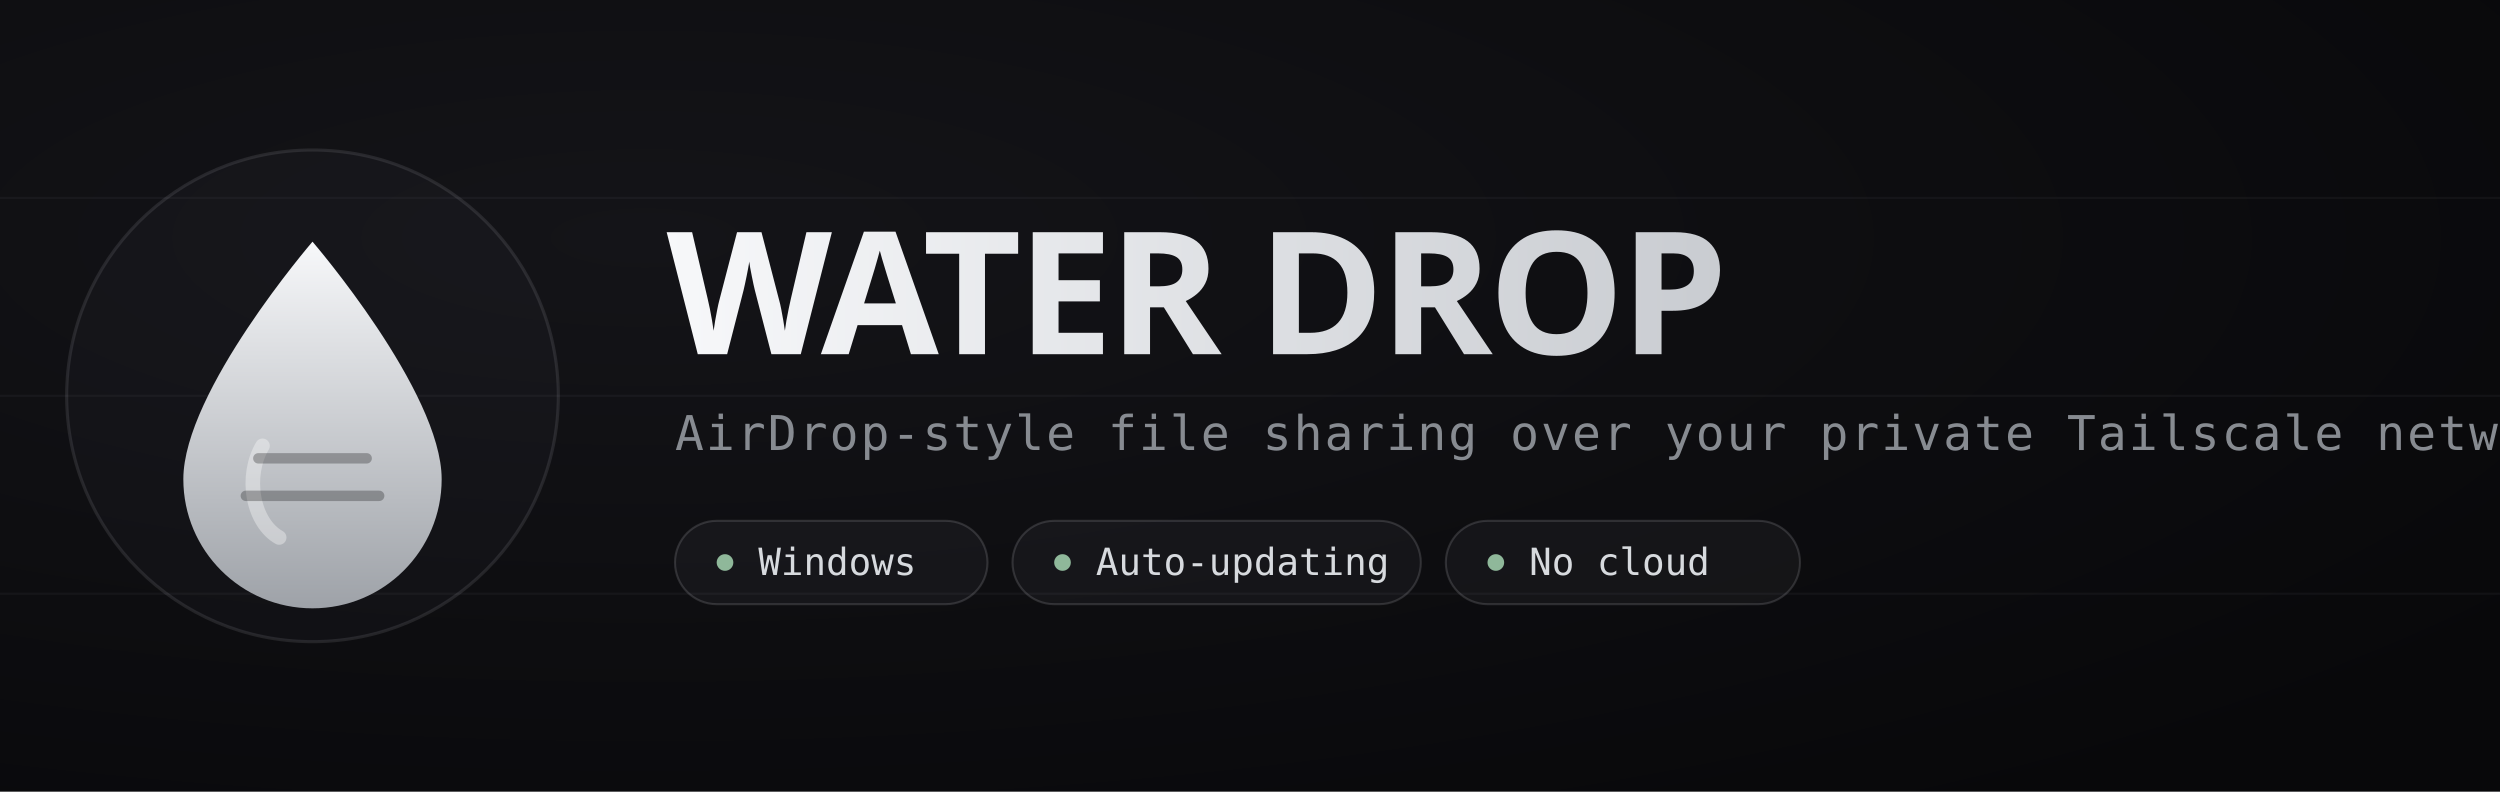
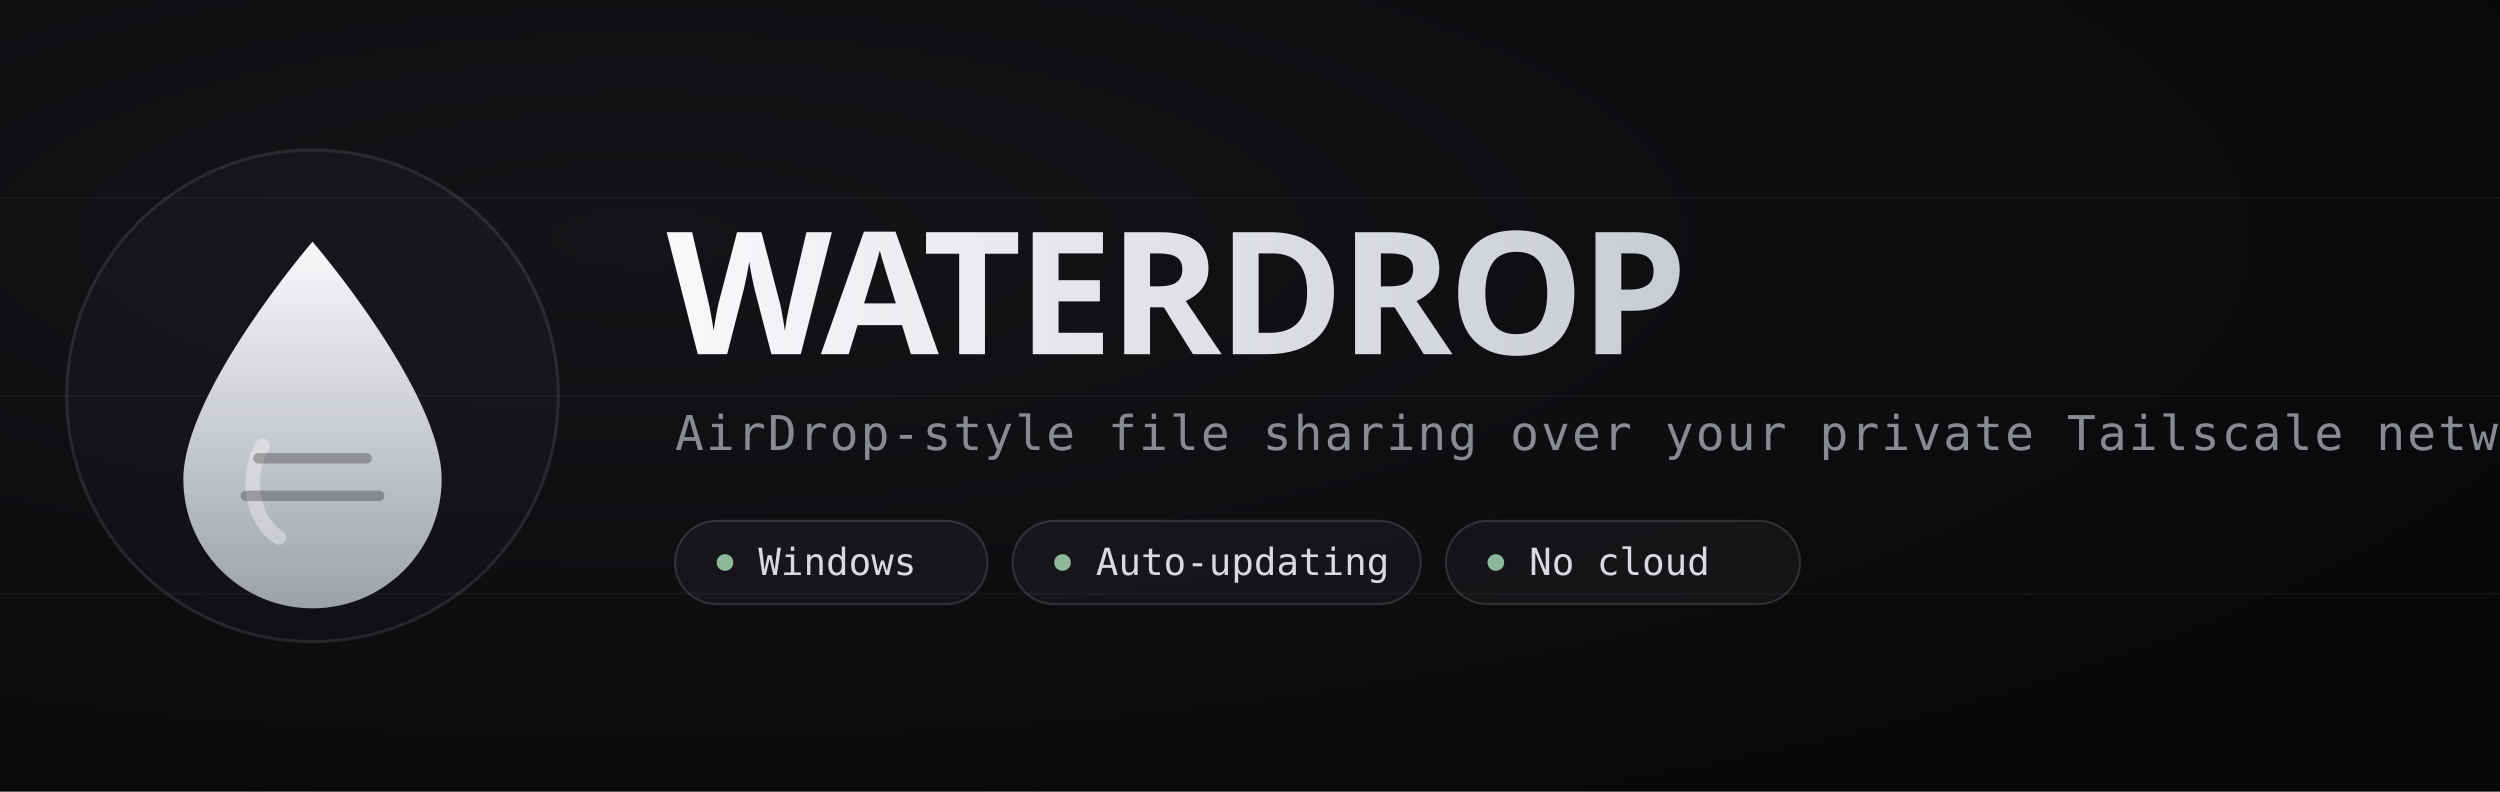
- <svg xmlns="http://www.w3.org/2000/svg" width="1200" height="380" viewBox="0 0 1200 380" fill="none" role="img" aria-label="Water Drop">
+ <svg xmlns="http://www.w3.org/2000/svg" width="1200" height="380" viewBox="0 0 1200 380" fill="none" role="img" aria-label="WaterDrop">
  <defs>
    <radialGradient id="bbg" cx="26%" cy="30%" r="90%">
      <stop offset="0%" stop-color="#141418" />
      <stop offset="100%" stop-color="#08080a" />
    </radialGradient>
    <linearGradient id="bdrop" x1="0" y1="0" x2="0" y2="1">
      <stop offset="0%" stop-color="#f7f8fa" />
      <stop offset="100%" stop-color="#9ea2a8" />
    </linearGradient>
    <linearGradient id="ink" x1="0" y1="0" x2="1" y2="0">
      <stop offset="0%" stop-color="#f7f8fa" />
      <stop offset="100%" stop-color="#c9ccd1" />
    </linearGradient>
  </defs>
  <rect width="1200" height="380" rx="0" fill="url(#bbg)" />
  <g stroke="rgba(247,248,250,0.04)" stroke-width="1">
    <line x1="0" y1="95" x2="1200" y2="95" />
    <line x1="0" y1="190" x2="1200" y2="190" />
    <line x1="0" y1="285" x2="1200" y2="285" />
  </g>
  <g transform="translate(150,190)">
    <circle r="118" fill="rgba(247,248,250,0.02)" stroke="rgba(247,248,250,0.10)" stroke-width="1.5" />
    <path d="M0 -74 C0 -74 62 -2 62 40 A62 62 0 0 1 -62 40 C-62 -2 0 -74 0 -74 Z" fill="url(#bdrop)" />
    <path d="M-24 24 a20 28 0 0 0 8 44" fill="none" stroke="rgba(255,255,255,0.7)" stroke-width="7" stroke-linecap="round" opacity="0.5" />
    <g stroke="rgba(8,8,10,0.28)" stroke-width="5" stroke-linecap="round">
      <line x1="-26" y1="30" x2="26" y2="30" />
      <line x1="-32" y1="48" x2="32" y2="48" />
    </g>
  </g>
-   <text x="320" y="170" font-family="Arial Black, Segoe UI, sans-serif" font-size="82" font-weight="900" fill="url(#ink)" letter-spacing="-2">WATER DROP</text>
+   <text x="320" y="170" font-family="Arial Black, Segoe UI, sans-serif" font-size="82" font-weight="900" fill="url(#ink)" letter-spacing="-2">WATERDROP</text>
  <text x="324" y="216" font-family="Consolas, monospace" font-size="23" fill="#878b91" letter-spacing="1">AirDrop-style file sharing over your private Tailscale network</text>
  <g font-family="Consolas, monospace" font-size="18" fill="#d7dade">
    <g transform="translate(324,250)">
      <rect width="150" height="40" rx="20" fill="rgba(247,248,250,0.04)" stroke="rgba(247,248,250,0.14)" />
      <circle cx="24" cy="20" r="4" fill="#8fb89a" />
      <text x="40" y="26">Windows</text>
    </g>
    <g transform="translate(486,250)">
      <rect width="196" height="40" rx="20" fill="rgba(247,248,250,0.04)" stroke="rgba(247,248,250,0.14)" />
      <circle cx="24" cy="20" r="4" fill="#8fb89a" />
      <text x="40" y="26">Auto-updating</text>
    </g>
    <g transform="translate(694,250)">
      <rect width="170" height="40" rx="20" fill="rgba(247,248,250,0.04)" stroke="rgba(247,248,250,0.14)" />
      <circle cx="24" cy="20" r="4" fill="#8fb89a" />
      <text x="40" y="26">No cloud</text>
    </g>
  </g>
</svg>
